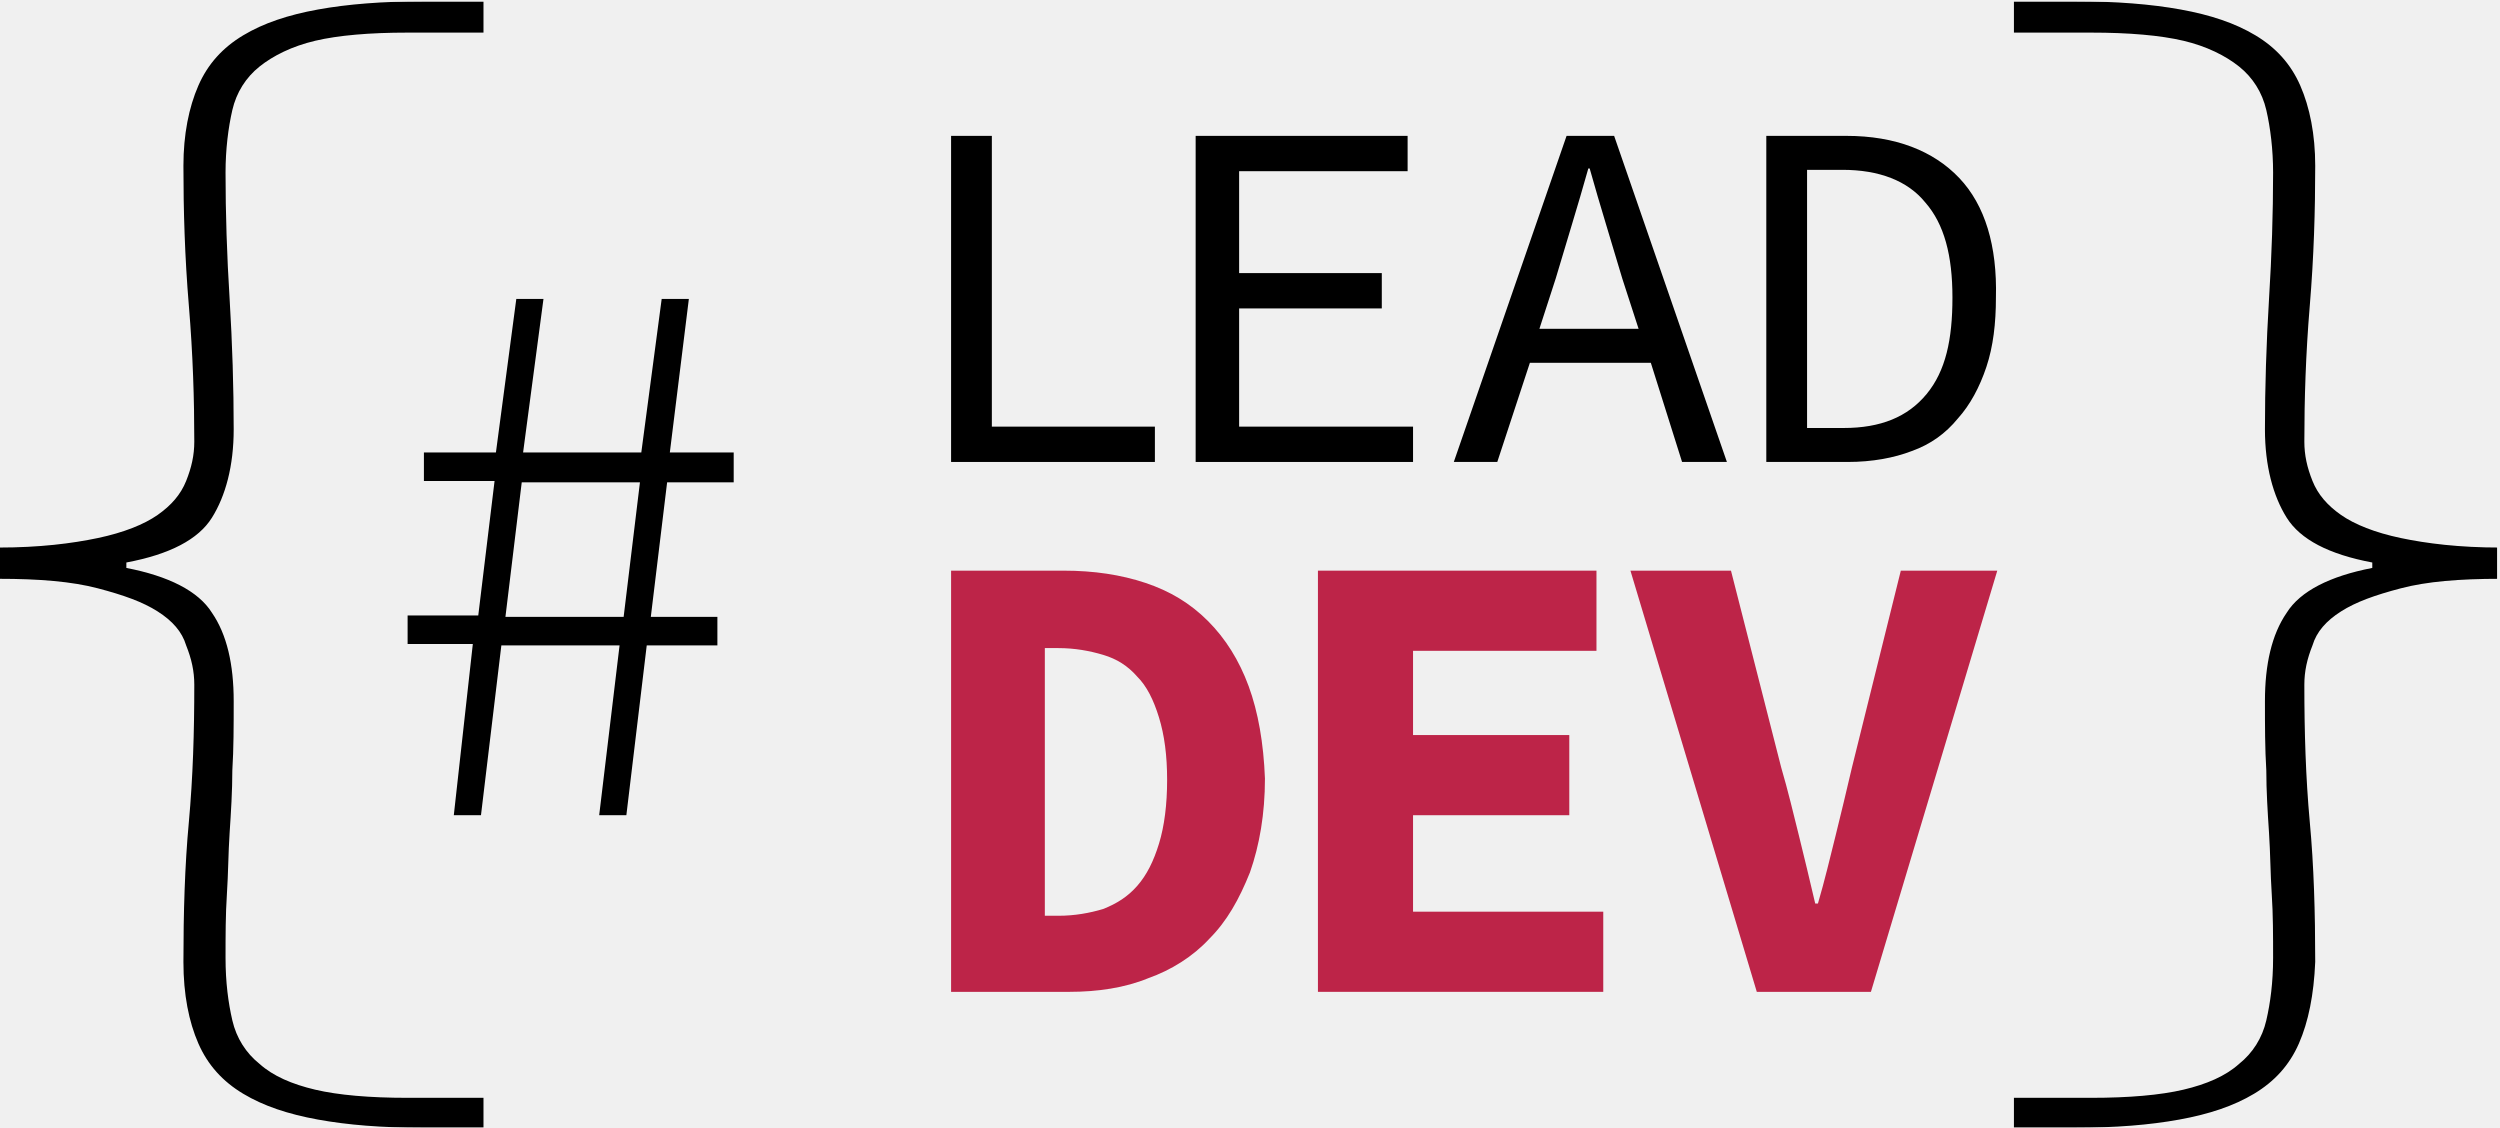
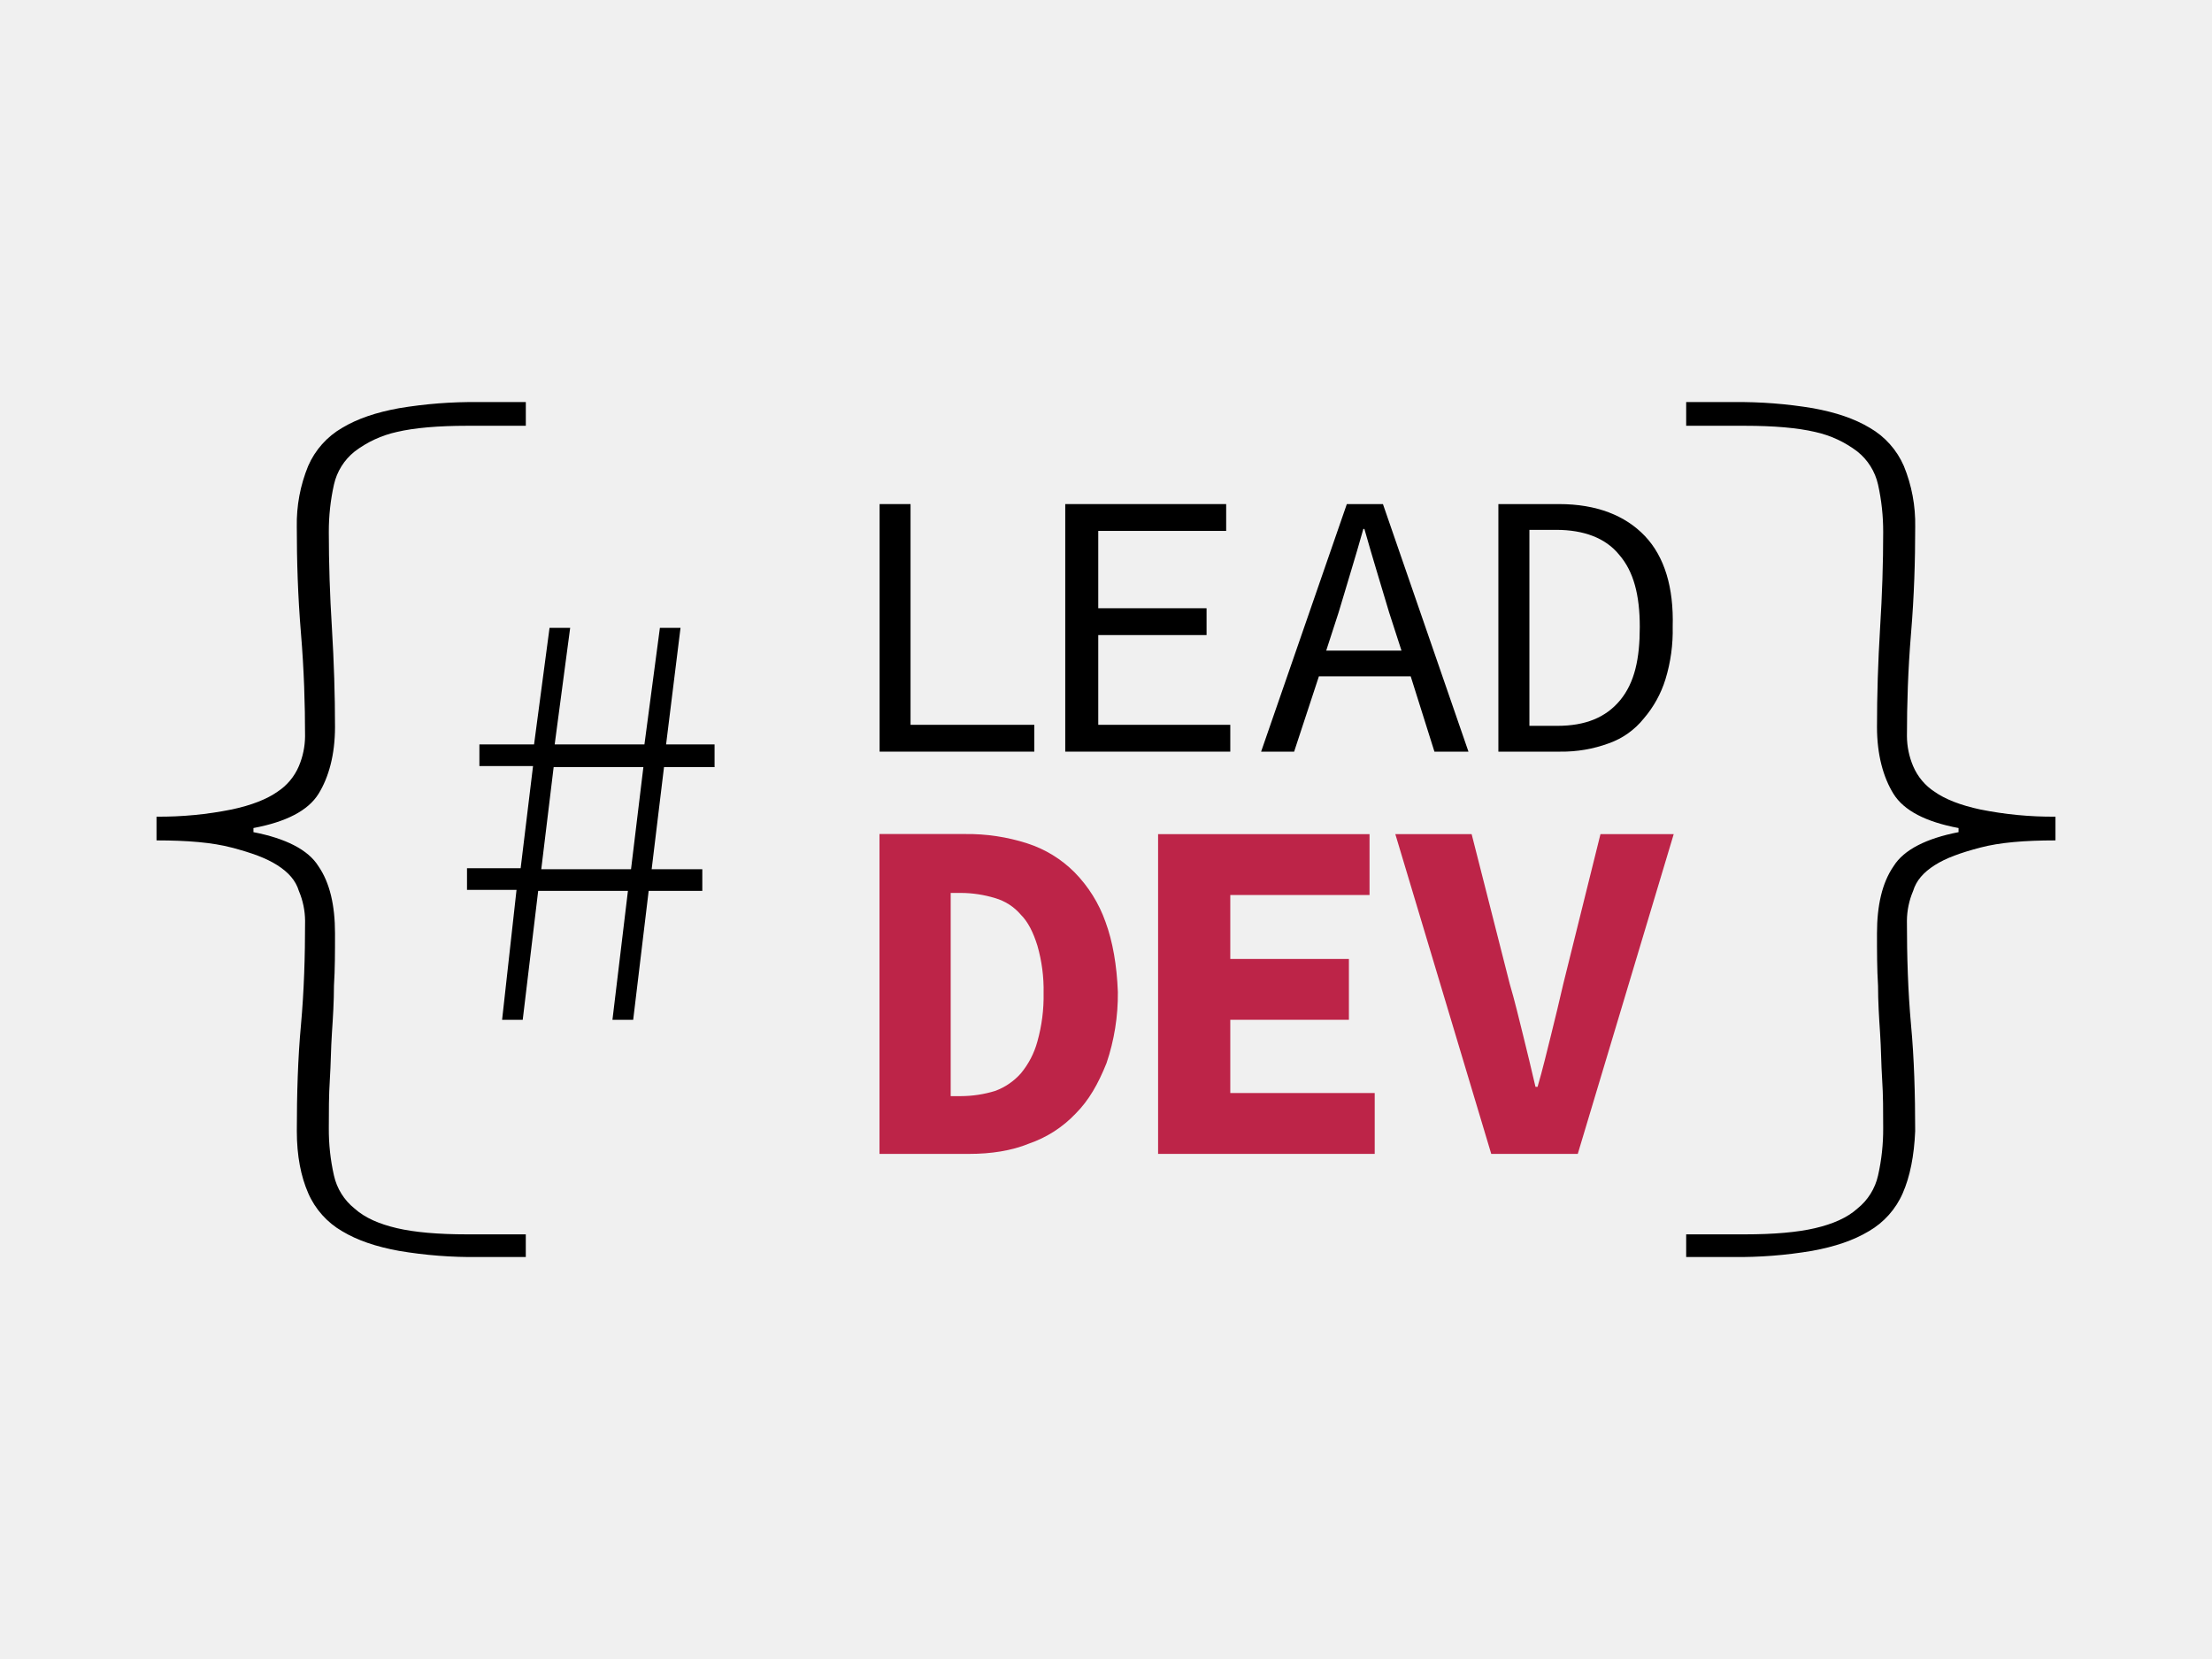
- <svg xmlns="http://www.w3.org/2000/svg" version="1.1" id="Layer_1" x="0px" y="0px" viewBox="0 0 184 83" style="enable-background:new 0 0 184 83;" xml:space="preserve">
-   <style type="text/css">
- 	.st0{filter:url(#Adobe_OpacityMaskFilter);}
- 	.st1{fill:#FFFFFF;}
- 	.st2{mask:url(#b_1_);}
- 	.st3{filter:url(#Adobe_OpacityMaskFilter_1_);}
- 	.st4{mask:url(#b_2_);}
- 	.st5{fill:#BD2448;}
- </style>
-   <g transform="translate(148)">
-     <defs>
-       <filter id="Adobe_OpacityMaskFilter" filterUnits="userSpaceOnUse" x="0.2" y="0.1" width="35.6" height="82.9">
-         <feColorMatrix type="matrix" values="1 0 0 0 0  0 1 0 0 0  0 0 1 0 0  0 0 0 1 0" />
-       </filter>
-     </defs>
-     <mask maskUnits="userSpaceOnUse" x="0.2" y="0.1" width="35.6" height="82.9" id="b_1_">
-       <g class="st0">
-         <polygon id="a_1_" class="st1" points="35.8,0.1 35.8,83 0.2,83 0.2,0.1    " />
-       </g>
-     </mask>
-     <path class="st2" d="M21.2,76.8c-0.7,1.6-1.8,2.8-3.3,3.7c-1.5,0.9-3.3,1.5-5.5,1.9C10.2,82.8,7.7,83,4.7,83H0.2v-2.2h5.7   c2.8,0,5.1-0.2,6.8-0.6c1.7-0.4,3.1-1,4.1-1.9c1-0.8,1.7-1.9,2-3.2c0.3-1.3,0.5-2.8,0.5-4.6c0-1.6,0-3.2-0.1-4.7   c-0.1-1.5-0.1-3-0.2-4.5c-0.1-1.5-0.2-3.1-0.2-4.6c-0.1-1.6-0.1-3.3-0.1-5.1c0-2.7,0.5-4.9,1.6-6.5c1-1.6,3.2-2.7,6.3-3.3v-0.4   c-3.2-0.6-5.3-1.7-6.3-3.3c-1-1.6-1.6-3.8-1.6-6.5c0-3.1,0.1-6.3,0.3-9.6c0.2-3.2,0.3-6.3,0.3-9.3c0-1.7-0.2-3.3-0.5-4.6   c-0.3-1.3-1-2.4-2-3.2c-1-0.8-2.4-1.5-4.1-1.9c-1.7-0.4-4-0.6-6.8-0.6H0.2V0.1h4.6c2.9,0,5.5,0.2,7.7,0.6c2.2,0.4,4,1,5.5,1.9   c1.5,0.9,2.6,2.1,3.3,3.7c0.7,1.6,1.1,3.6,1.1,5.9c0,3.3-0.1,6.7-0.4,10.3c-0.3,3.6-0.4,6.9-0.4,10c0,1,0.2,1.9,0.6,2.9   c0.4,1,1.1,1.8,2.1,2.5c1,0.7,2.5,1.3,4.4,1.7c1.9,0.4,4.3,0.7,7.3,0.7v2.3c-3,0-5.4,0.2-7.3,0.7c-1.9,0.5-3.3,1-4.4,1.7   c-1.1,0.7-1.8,1.5-2.1,2.5c-0.4,1-0.6,1.9-0.6,2.9c0,3.5,0.1,6.8,0.4,10.1c0.3,3.2,0.4,6.7,0.4,10.3C22.3,73.2,21.9,75.2,21.2,76.8   " />
-   </g>
-   <g transform="translate(148)">
-     <defs>
-       <filter id="Adobe_OpacityMaskFilter_1_" filterUnits="userSpaceOnUse" x="-148" y="0.1" width="35.6" height="82.9">
-         <feColorMatrix type="matrix" values="1 0 0 0 0  0 1 0 0 0  0 0 1 0 0  0 0 0 1 0" />
-       </filter>
-     </defs>
-     <mask maskUnits="userSpaceOnUse" x="-148" y="0.1" width="35.6" height="82.9" id="b_2_">
-       <g class="st3">
-         <polygon id="a_2_" class="st1" points="-148,0.1 -148,83 -112.4,83 -112.4,0.1    " />
-       </g>
-     </mask>
-     <path class="st4" d="M-133.4,76.8c0.7,1.6,1.8,2.8,3.3,3.7c1.5,0.9,3.3,1.5,5.5,1.9c2.2,0.4,4.7,0.6,7.7,0.6h4.6v-2.2h-5.7   c-2.8,0-5.1-0.2-6.8-0.6c-1.7-0.4-3.1-1-4.1-1.9c-1-0.8-1.7-1.9-2-3.2c-0.3-1.3-0.5-2.8-0.5-4.6c0-1.6,0-3.2,0.1-4.7   c0.1-1.5,0.1-3,0.2-4.5c0.1-1.5,0.2-3.1,0.2-4.6c0.1-1.6,0.1-3.3,0.1-5.1c0-2.7-0.5-4.9-1.6-6.5c-1-1.6-3.2-2.7-6.3-3.3v-0.4   c3.2-0.6,5.3-1.7,6.3-3.3c1-1.6,1.6-3.8,1.6-6.5c0-3.1-0.1-6.3-0.3-9.6c-0.2-3.2-0.3-6.3-0.3-9.3c0-1.7,0.2-3.3,0.5-4.6   c0.3-1.3,1-2.4,2-3.2c1-0.8,2.4-1.5,4.1-1.9c1.7-0.4,4-0.6,6.8-0.6h5.7V0.1h-4.6c-2.9,0-5.5,0.2-7.7,0.6c-2.2,0.4-4,1-5.5,1.9   c-1.5,0.9-2.6,2.1-3.3,3.7c-0.7,1.6-1.1,3.6-1.1,5.9c0,3.3,0.1,6.7,0.4,10.3c0.3,3.6,0.4,6.9,0.4,10c0,1-0.2,1.9-0.6,2.9   c-0.4,1-1.1,1.8-2.1,2.5c-1,0.7-2.5,1.3-4.4,1.7c-1.9,0.4-4.3,0.7-7.3,0.7v2.3c3,0,5.4,0.2,7.3,0.7c1.9,0.5,3.3,1,4.4,1.7   c1.1,0.7,1.8,1.5,2.1,2.5c0.4,1,0.6,1.9,0.6,2.9c0,3.5-0.1,6.8-0.4,10.1c-0.3,3.2-0.4,6.7-0.4,10.3   C-134.5,73.2-134.1,75.2-133.4,76.8" />
-   </g>
-   <polygon points="70,10 73,10 73,31.4 85,31.4 85,34 70,34 " />
-   <polygon points="88,10 103.6,10 103.6,12.6 91.2,12.6 91.2,20.1 101.7,20.1 101.7,22.7 91.2,22.7 91.2,31.4 104,31.4 104,34 88,34   " />
-   <path d="M118.8,10h-3.5L107,34h3.2l2.4-7.3h8.9l2.3,7.3h3.3L118.8,10z M113.3,24.2l1.2-3.7c0.4-1.3,0.8-2.7,1.2-4  c0.4-1.3,0.8-2.7,1.2-4.1h0.1c0.4,1.4,0.8,2.8,1.2,4.1c0.4,1.3,0.8,2.7,1.2,4l1.2,3.7H113.3z" />
-   <path d="M144.2,13.1c-1.9-2-4.7-3.1-8.3-3.1H130l0,24h6c1.8,0,3.4-0.3,4.7-0.8c1.4-0.5,2.5-1.3,3.4-2.4c0.9-1,1.6-2.3,2.1-3.8  c0.5-1.5,0.7-3.2,0.7-5.1C147,18.1,146.1,15.1,144.2,13.1z M141.8,29c-1.4,1.7-3.4,2.5-6.1,2.5v0H133v-19h2.6c2.7,0,4.8,0.8,6.1,2.4  c1.4,1.6,2,3.9,2,7S143.2,27.3,141.8,29z" />
-   <path class="st5" d="M91.9,50.5c-0.7-1.9-1.7-3.5-3-4.8c-1.3-1.3-2.8-2.2-4.6-2.8c-1.8-0.6-3.8-0.9-6-0.9H70l0,31h8.7  c2.1,0,4.1-0.3,5.8-1c1.7-0.6,3.3-1.6,4.5-2.9c1.3-1.3,2.2-2.9,3-4.9c0.7-2,1.1-4.3,1.1-6.9C93,54.7,92.6,52.4,91.9,50.5z   M85.3,62.1c-0.4,1.3-0.9,2.3-1.6,3.1c-0.7,0.8-1.5,1.3-2.5,1.7c-1,0.3-2.1,0.5-3.3,0.5v0h-1V47.7h1c1.2,0,2.3,0.2,3.3,0.5  c1,0.3,1.8,0.8,2.5,1.6c0.7,0.7,1.2,1.7,1.6,3c0.4,1.3,0.6,2.8,0.6,4.6C85.9,59.2,85.7,60.8,85.3,62.1z" />
-   <polygon class="st5" points="97,42 117.5,42 117.5,47.9 104,47.9 104,54.1 115.5,54.1 115.5,60 104,60 104,67.1 118,67.1 118,73   97,73 " />
-   <path class="st5" d="M120,42h7.4l3.7,14.5c0.5,1.7,0.9,3.4,1.3,5c0.4,1.6,0.8,3.3,1.2,5h0.2c0.5-1.7,0.9-3.4,1.3-5  c0.4-1.6,0.8-3.3,1.2-5l3.6-14.5h7.1l-9.3,31h-8.4L120,42z" />
-   <path d="M54,35.4v-2.1h-4.7L50.7,22h-2l-1.5,11.3h-8.7L40,22h-2l-1.5,11.3h-5.3v2.1h5.2l-1.2,9.9H30v2.1h4.8L33.4,60h2l1.5-12.5h8.7  L44.1,60h2l1.5-12.5h5.2v-2.1h-4.9l1.2-9.9H54z M45.9,45.4h-8.7l1.2-9.9h8.7L45.9,45.4z" />
+ <svg xmlns="http://www.w3.org/2000/svg" id="Layer_1" data-name="Layer 1" viewBox="0 0 800 600">
+   <defs>
+     <style>.cls-1{fill:#bd2448;}</style>
+   </defs>
+   <path d="M688.17,431.5a29.51,29.51,0,0,1-12.31,13.8c-5.6,3.35-12.31,5.59-20.52,7.09a160.53,160.53,0,0,1-28.72,2.23H609.83v-8.2H631.1c10.44,0,19-.75,25.36-2.24s11.57-3.73,15.3-7.09a21.22,21.22,0,0,0,7.46-11.94A75.34,75.34,0,0,0,681.08,408c0-6,0-11.93-.37-17.53s-.37-11.19-.75-16.79-.74-11.56-.74-17.16c-.38-6-.38-12.31-.38-19,0-10.07,1.87-18.28,6-24.25,3.73-6,11.94-10.07,23.5-12.31v-1.49q-17.89-3.36-23.5-12.31c-3.73-6-6-14.18-6-24.25q0-17.34,1.12-35.81,1.13-17.91,1.12-34.69a77.92,77.92,0,0,0-1.86-17.16,21.25,21.25,0,0,0-7.46-11.94,39.07,39.07,0,0,0-15.3-7.09c-6.34-1.49-14.92-2.23-25.36-2.23H609.83v-8.58H627a163.66,163.66,0,0,1,28.73,2.23c8.2,1.5,14.92,3.74,20.51,7.09a29.51,29.51,0,0,1,12.31,13.8,55.19,55.19,0,0,1,4.11,22c0,12.31-.38,25-1.5,38.43s-1.49,25.74-1.49,37.3a28.15,28.15,0,0,0,2.24,10.82,20.71,20.71,0,0,0,7.83,9.32c3.73,2.62,9.33,4.85,16.42,6.35a131.88,131.88,0,0,0,27.23,2.61v8.58c-11.19,0-20.14.74-27.23,2.61s-12.31,3.73-16.42,6.34-6.71,5.6-7.83,9.33A28.11,28.11,0,0,0,689.66,333c0,13.06.38,25.37,1.49,37.68,1.12,11.94,1.5,25,1.5,38.42q-.57,13.44-4.48,22.39" />
+   <path d="M111.46,431.5a29.51,29.51,0,0,0,12.31,13.8c5.59,3.35,12.31,5.59,20.51,7.09A160.72,160.72,0,0,0,173,454.62h17.16v-8.2H168.9c-10.44,0-19-.75-25.36-2.24s-11.57-3.73-15.3-7.09a21.22,21.22,0,0,1-7.46-11.94A75.34,75.34,0,0,1,118.92,408c0-6,0-11.93.37-17.53s.37-11.19.75-16.79.74-11.56.74-17.16c.38-6,.38-12.31.38-19,0-10.07-1.87-18.28-6-24.25-3.73-6-11.94-10.07-23.5-12.31v-1.49q17.9-3.36,23.5-12.31c3.73-6,6-14.18,6-24.25q0-17.34-1.12-35.81-1.12-17.91-1.12-34.69a77.92,77.92,0,0,1,1.86-17.16,21.25,21.25,0,0,1,7.46-11.94,39.07,39.07,0,0,1,15.3-7.09c6.34-1.49,14.92-2.23,25.36-2.23h21.27v-8.58H173a163.66,163.66,0,0,0-28.73,2.23c-8.2,1.5-14.92,3.74-20.51,7.09a29.51,29.51,0,0,0-12.31,13.8,55.19,55.19,0,0,0-4.11,22c0,12.31.38,25,1.5,38.43s1.49,25.74,1.49,37.3a28.15,28.15,0,0,1-2.24,10.82,20.71,20.71,0,0,1-7.83,9.32c-3.73,2.62-9.33,4.85-16.42,6.35a131.88,131.88,0,0,1-27.23,2.61v8.58c11.19,0,20.14.74,27.23,2.61s12.31,3.73,16.42,6.34,6.71,5.6,7.83,9.33A28.11,28.11,0,0,1,110.34,333c0,13.06-.38,25.37-1.49,37.68-1.12,11.94-1.5,25-1.5,38.42,0,9,1.5,16.42,4.11,22.39" />
+   <polygon points="318.12 182.31 329.31 182.31 329.31 262.14 374.07 262.14 374.07 271.84 318.12 271.84 318.12 182.31" />
+   <polygon points="385.26 182.31 443.46 182.31 443.46 192.01 397.2 192.01 397.2 219.98 436.37 219.98 436.37 229.68 397.2 229.68 397.2 262.14 444.95 262.14 444.95 271.84 385.26 271.84 385.26 182.31" />
+   <path d="M500.16,182.31H487.1l-31,89.53h11.94L477,244.6h33.2l8.58,27.24h12.31Zm-20.52,53,4.48-13.8c1.49-4.85,3-10.08,4.48-14.93s3-10.07,4.47-15.29h.38c1.49,5.22,3,10.45,4.47,15.29s3,10.08,4.48,14.93l4.47,13.8Z" />
+   <path d="M594.91,193.87c-7.09-7.46-17.53-11.56-31-11.56h-22v89.53h22.38a49.11,49.11,0,0,0,17.54-3,28.2,28.2,0,0,0,12.68-9,39.8,39.8,0,0,0,7.83-14.18,60,60,0,0,0,2.61-19C605.36,212.52,602,201.33,594.91,193.87ZM586,253.18c-5.22,6.35-12.68,9.33-22.76,9.33H553.13V191.63h9.7c10.07,0,17.91,3,22.76,9,5.22,6,7.46,14.54,7.46,26.11S591.18,246.84,586,253.18Z" />
+   <path class="cls-1" d="M399.81,333.39a48.71,48.71,0,0,0-11.19-17.91A42.49,42.49,0,0,0,371.46,305a70.38,70.38,0,0,0-22.38-3.36h-31V417.32h32.45c7.84,0,15.3-1.12,21.64-3.73A42.14,42.14,0,0,0,389,402.77c4.84-4.85,8.2-10.82,11.19-18.28a77.64,77.64,0,0,0,4.1-25.74C403.92,349.05,402.42,340.47,399.81,333.39Zm-24.62,43.27a30.52,30.52,0,0,1-6,11.56,23,23,0,0,1-9.32,6.34,42.59,42.59,0,0,1-12.31,1.87h-3.73V322.94h3.73a42.59,42.59,0,0,1,12.31,1.87,19.15,19.15,0,0,1,9.32,6c2.62,2.61,4.48,6.34,6,11.19a57.75,57.75,0,0,1,2.24,17.16A60.43,60.43,0,0,1,375.19,376.66Z" />
+   <polygon class="cls-1" points="418.84 301.68 495.31 301.68 495.31 323.69 444.95 323.69 444.95 346.82 487.85 346.82 487.85 368.82 444.95 368.82 444.95 395.31 497.18 395.31 497.18 417.32 418.84 417.32 418.84 301.68" />
+   <path class="cls-1" d="M504.64,301.68h27.6L546,355.77c1.87,6.34,3.36,12.68,4.85,18.65s3,12.31,4.48,18.65h.75c1.86-6.34,3.35-12.68,4.85-18.65s3-12.31,4.47-18.65l13.43-54.09h26.49l-34.7,115.64H539.33Z" />
+   <path d="M258.43,277.06v-7.84H240.9l5.22-42.15h-7.46l-5.59,42.15H200.61l5.6-42.15h-7.46l-5.6,42.15H173.38v7.84h19.4L188.3,314H168.9v7.83h17.91l-5.22,47h7.46l5.59-46.63H227.1l-5.6,46.63H229l5.6-46.63H254v-7.84H235.68l4.47-36.93h18.28Zm-30.21,37.3H195.76l4.48-36.93h32.45Z" />
</svg>
